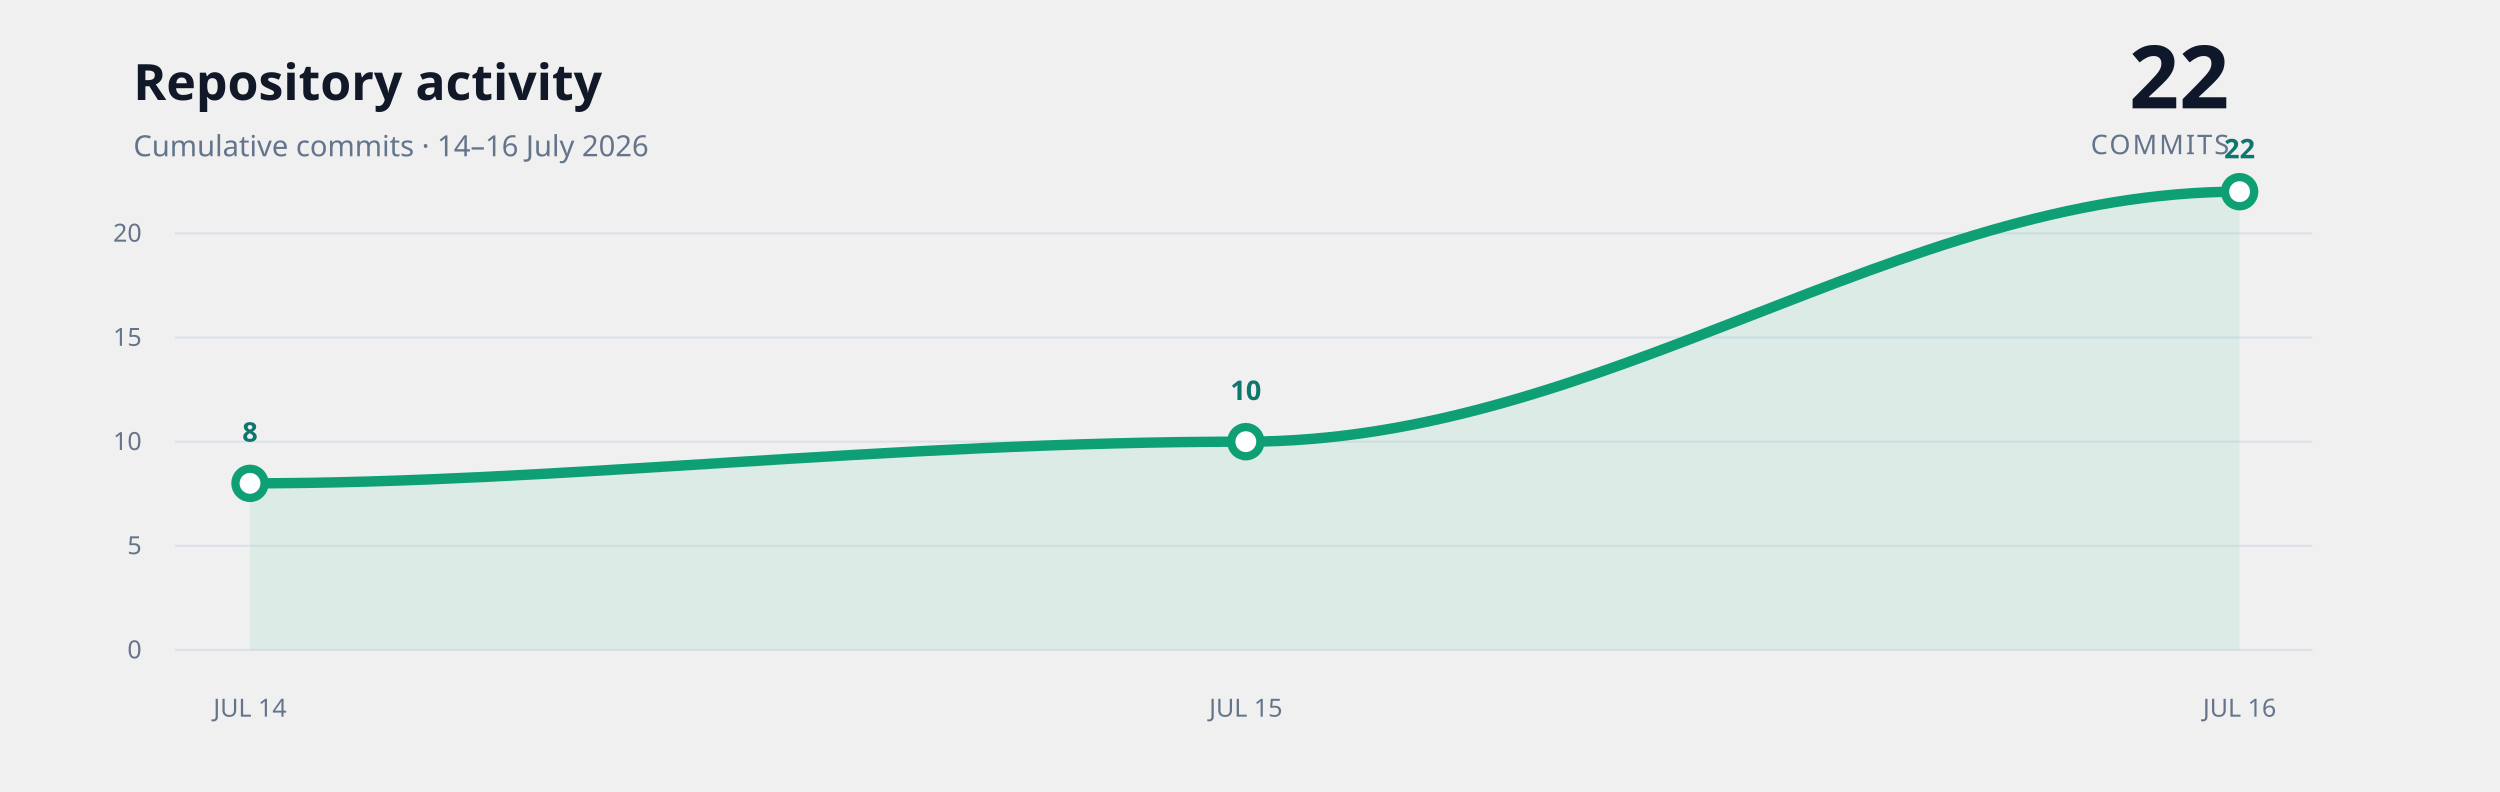
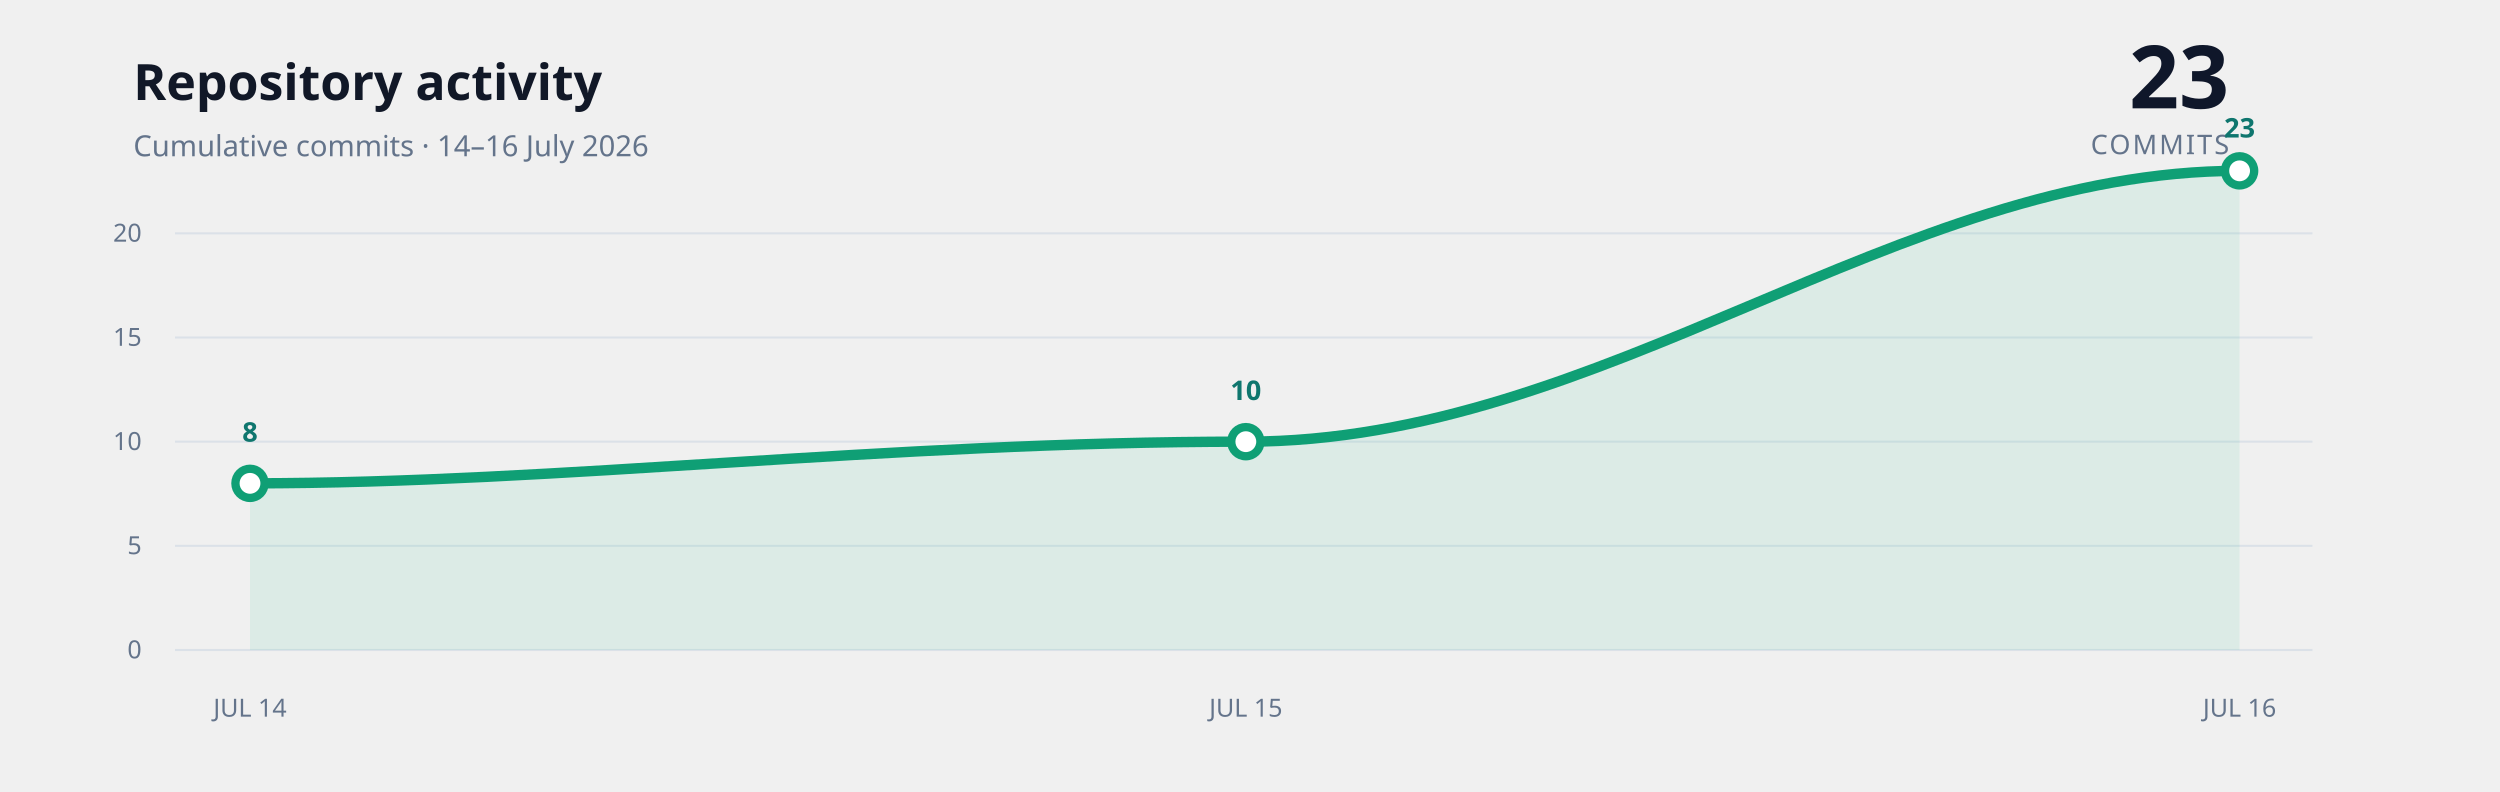
<svg xmlns="http://www.w3.org/2000/svg" width="1200" height="380" viewBox="0 0 1200 380" role="img" aria-labelledby="title desc">
  <style>
    .title { fill: #111827; font: 700 24px "Segoe UI", sans-serif; }
    .subtitle { fill: #64748b; font: 14px "Segoe UI", sans-serif; }
    .metric { fill: #0f172a; font: 700 42px "Segoe UI", sans-serif; }
    .metric-label { fill: #64748b; font: 13px "Segoe UI", sans-serif; letter-spacing: 1px; }
    .axis { fill: #64748b; font: 12px "Segoe UI", sans-serif; }
    .value { fill: #0f766e; font: 700 13px "Segoe UI", sans-serif; }
    .grid { stroke: #cbd5e1; stroke-width: 1; opacity: .55; }
    .area { fill: #14b88a; opacity: .09; }
    .line { fill: none; stroke: #0f9f75; stroke-width: 5; stroke-linecap: round; stroke-linejoin: round; }
    .point { fill: #ffffff; stroke: #0f9f75; stroke-width: 4; }
    @media (prefers-color-scheme: dark) {
      .title, .metric { fill: #f1f5f9; }
      .subtitle, .metric-label, .axis { fill: #94a3b8; }
      .grid { stroke: #475569; opacity: .6; }
      .point { fill: #0d1117; }
      .value { fill: #34d399; }
      .line { stroke: #20c997; }
      .area { fill: #20c997; opacity: .12; }
    }
  </style>
  <text class="title" x="64" y="48">Repository activity</text>
  <text class="subtitle" x="64" y="75">Cumulative commits · 14–16 July 2026</text>
-   <text class="metric" x="1070" y="52" text-anchor="end">22</text>
+   <text class="metric" x="1070" y="52" text-anchor="end">23</text>
  <text class="metric-label" x="1070" y="74" text-anchor="end">COMMITS</text>
  <line class="grid" x1="84" y1="112" x2="1110" y2="112" />
  <line class="grid" x1="84" y1="162" x2="1110" y2="162" />
  <line class="grid" x1="84" y1="212" x2="1110" y2="212" />
  <line class="grid" x1="84" y1="262" x2="1110" y2="262" />
  <line class="grid" x1="84" y1="312" x2="1110" y2="312" />
  <text class="axis" x="68" y="116" text-anchor="end">20</text>
  <text class="axis" x="68" y="166" text-anchor="end">15</text>
  <text class="axis" x="68" y="216" text-anchor="end">10</text>
  <text class="axis" x="68" y="266" text-anchor="end">5</text>
  <text class="axis" x="68" y="316" text-anchor="end">0</text>
-   <path class="area" d="M120 232 C270 232 425 212 598 212 C770 212 910 92 1075 92 L1075 312 L120 312 Z" />
-   <path class="line" d="M120 232 C270 232 425 212 598 212 C770 212 910 92 1075 92" />
+   <path class="area" d="M120 232 C270 232 425 212 598 212 C770 212 910 82 1075 82 L1075 312 L120 312 Z" />
+   <path class="line" d="M120 232 C270 232 425 212 598 212 C770 212 910 82 1075 82" />
  <circle class="point" cx="120" cy="232" r="7" />
  <circle class="point" cx="598" cy="212" r="7" />
-   <circle class="point" cx="1075" cy="92" r="7" />
+   <circle class="point" cx="1075" cy="82" r="7" />
  <text class="value" x="120" y="212" text-anchor="middle">8</text>
  <text class="value" x="598" y="192" text-anchor="middle">10</text>
-   <text class="value" x="1075" y="76" text-anchor="middle">22</text>
+   <text class="value" x="1075" y="66" text-anchor="middle">23</text>
  <text class="axis" x="120" y="344" text-anchor="middle">JUL 14</text>
  <text class="axis" x="598" y="344" text-anchor="middle">JUL 15</text>
  <text class="axis" x="1075" y="344" text-anchor="middle">JUL 16</text>
</svg>
